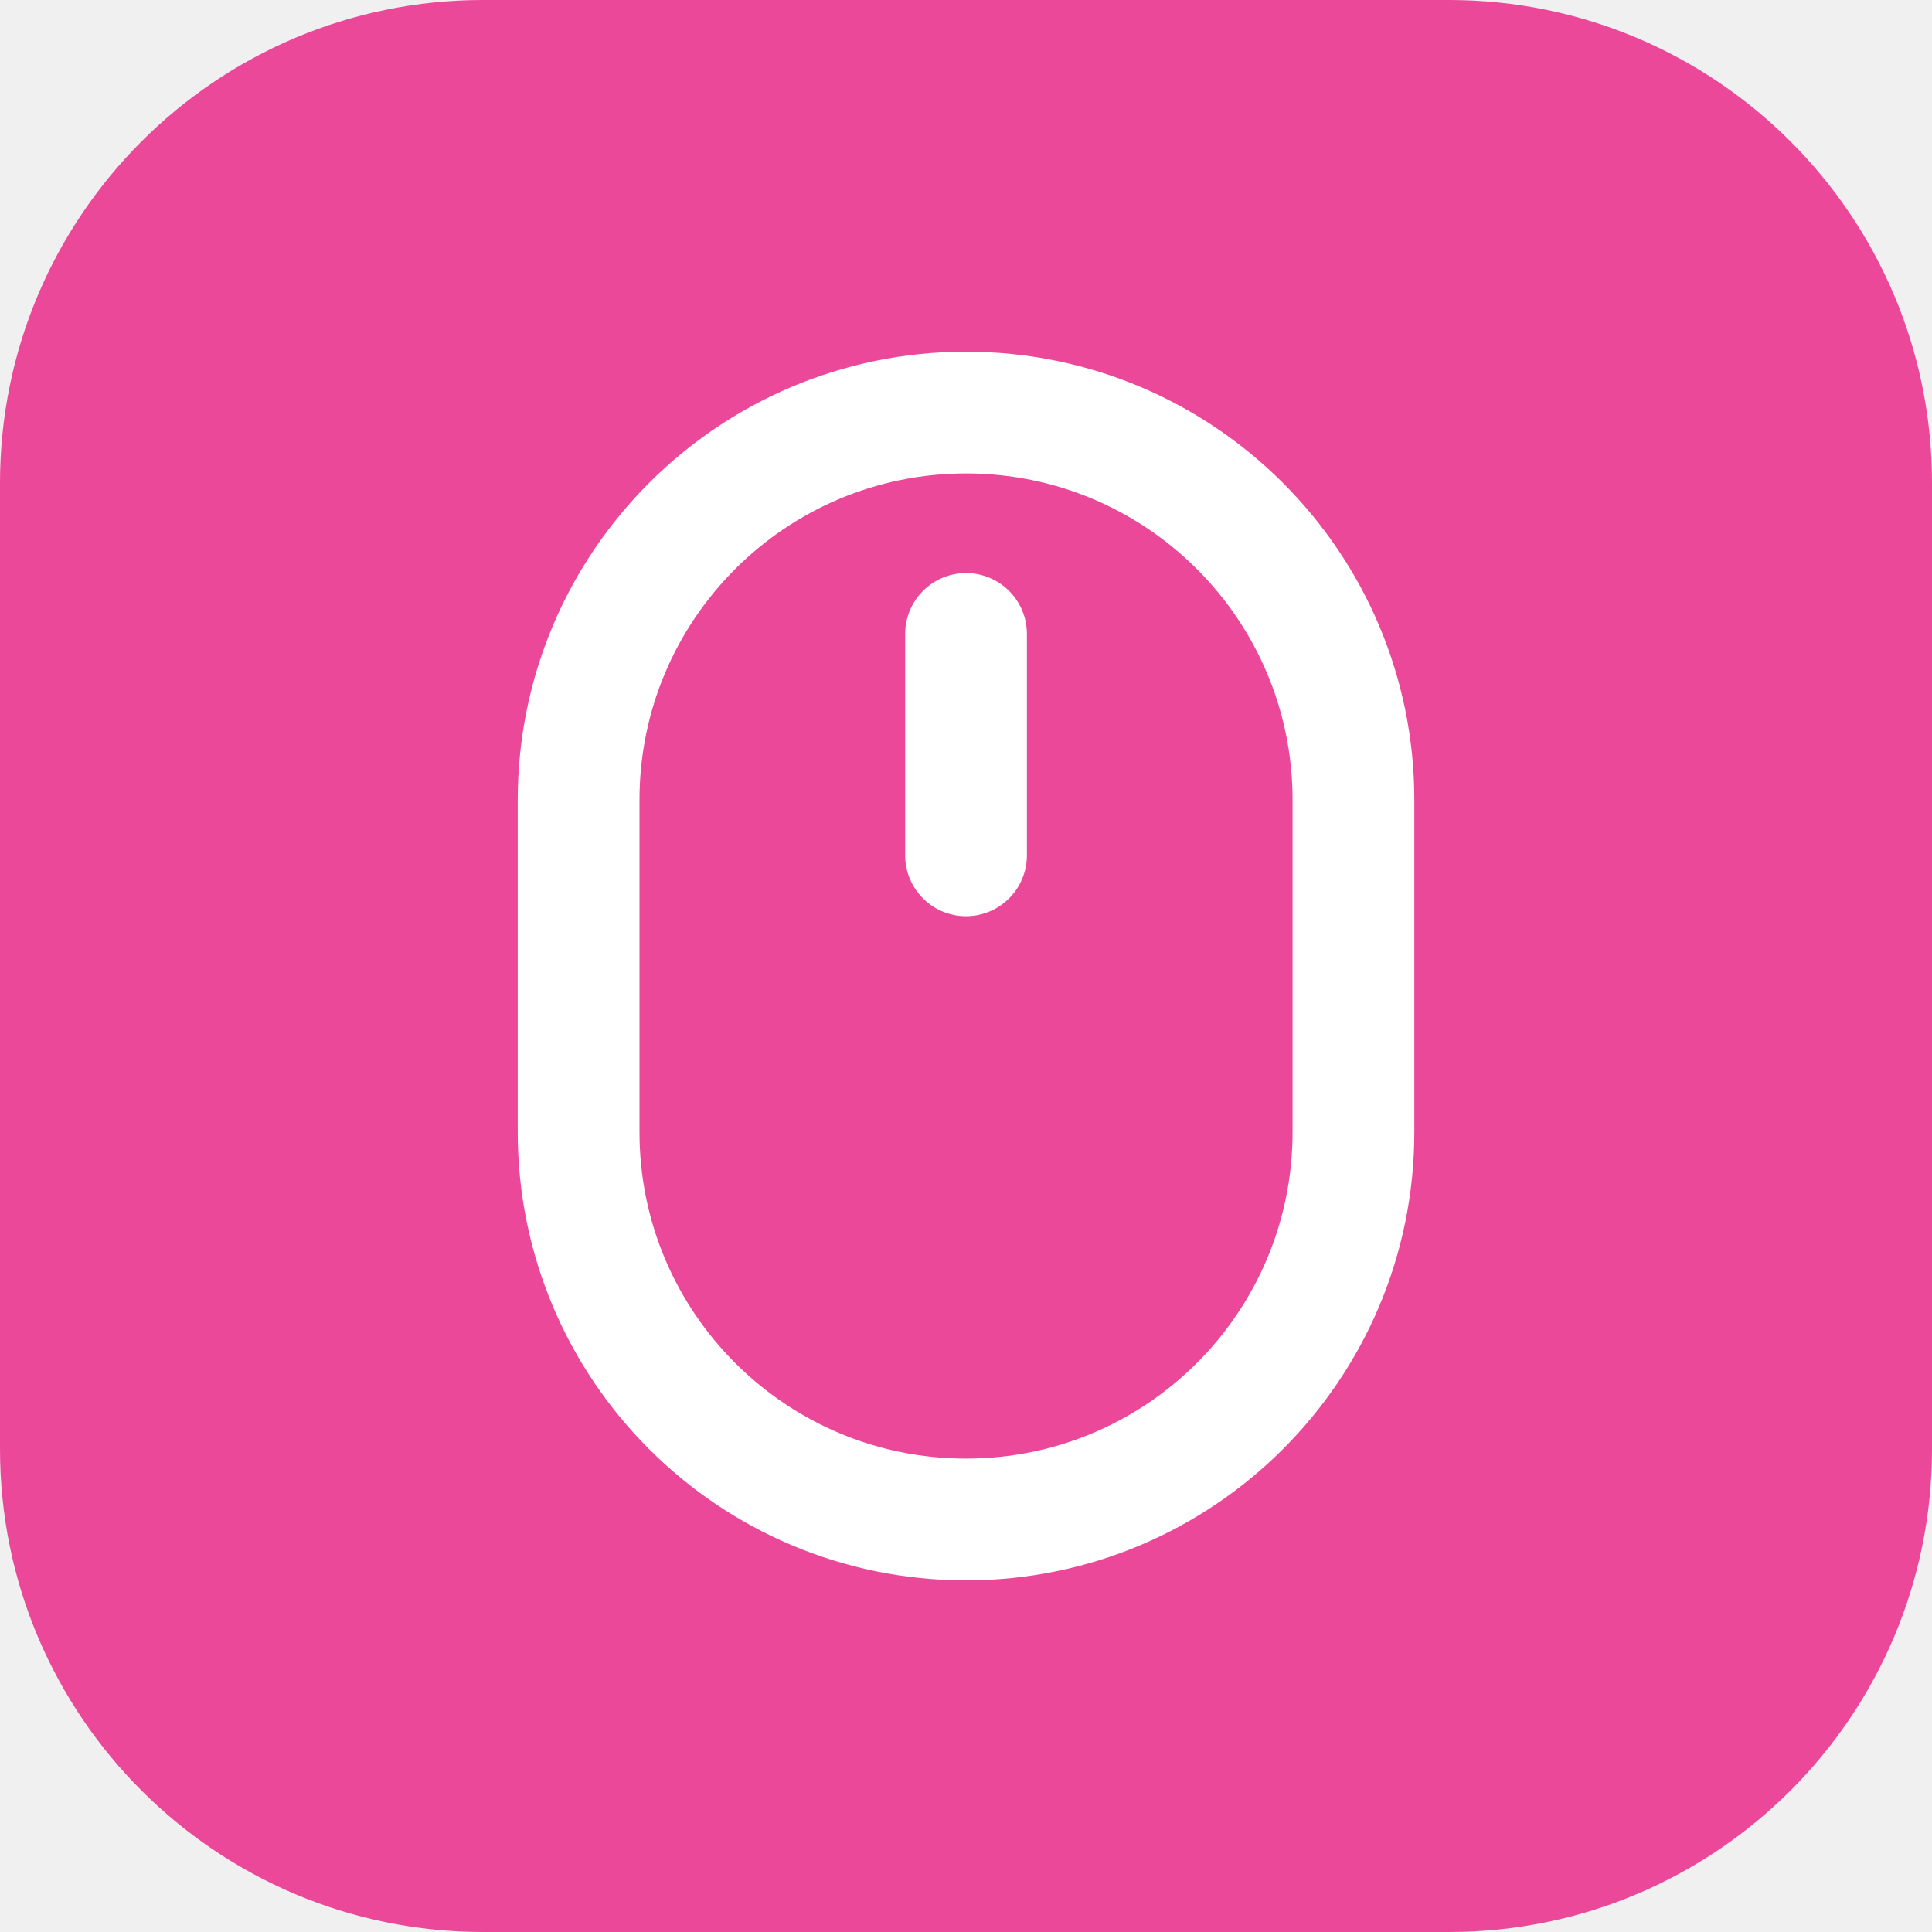
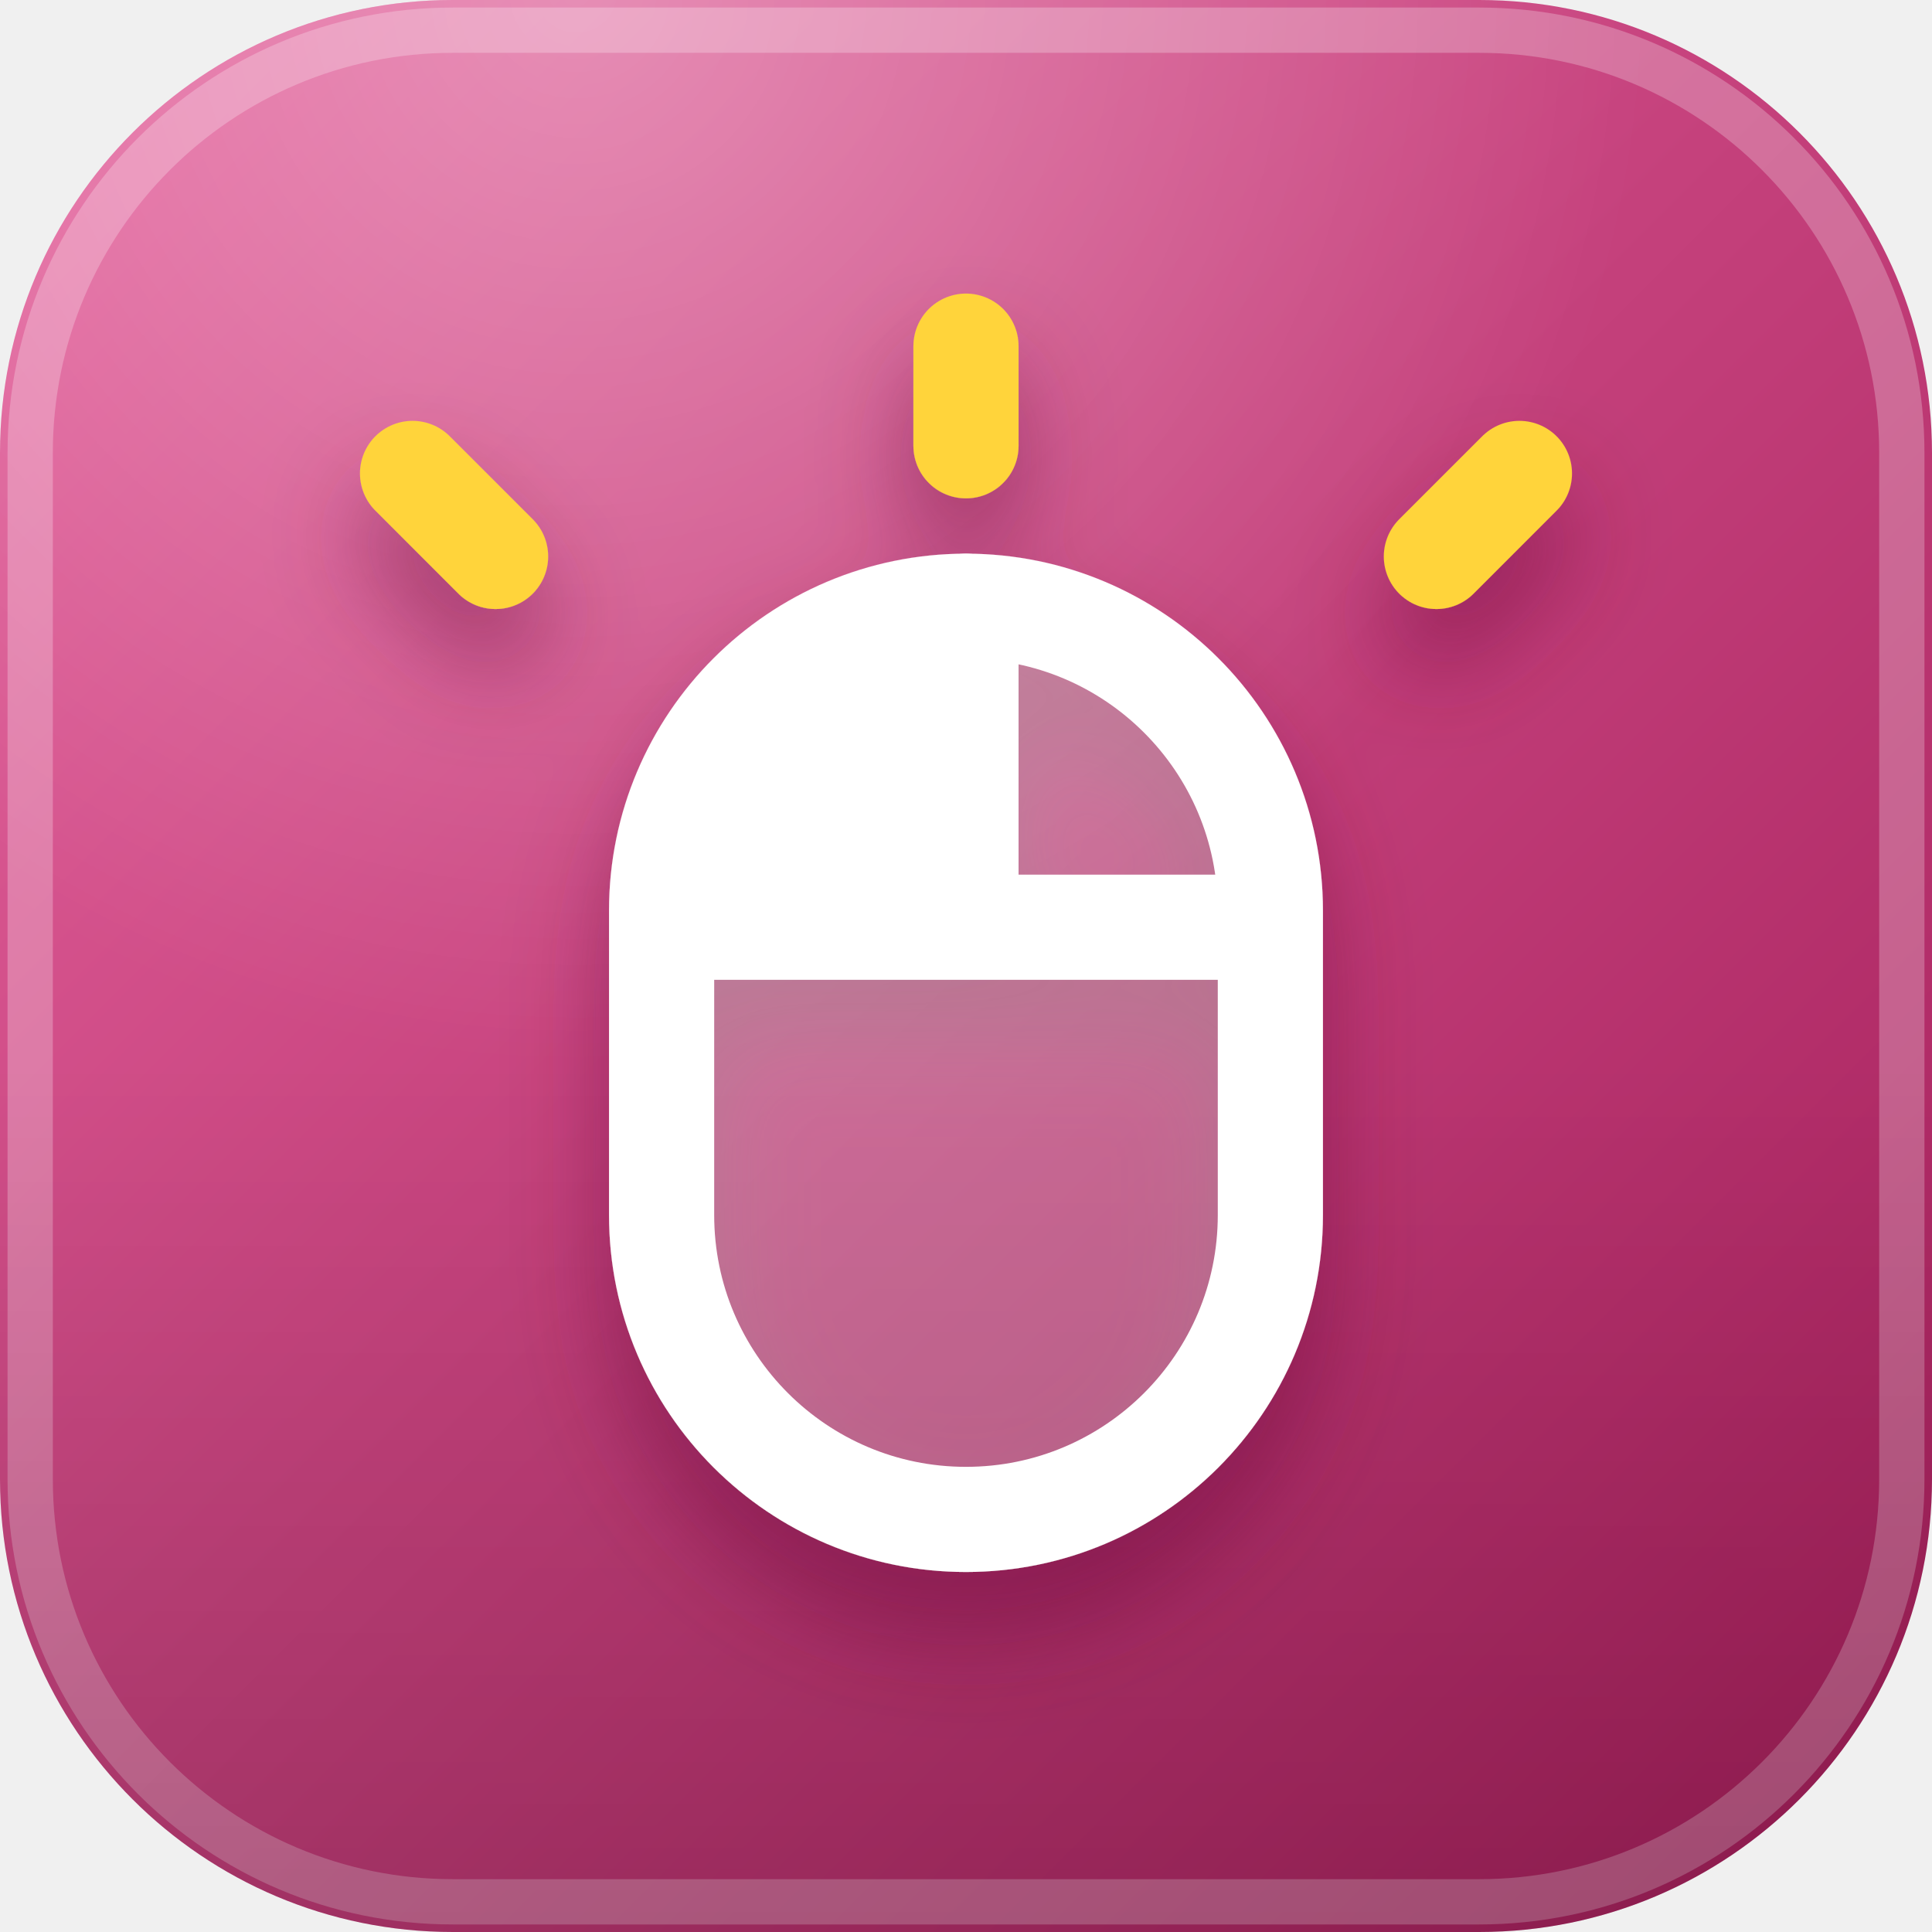
- <svg xmlns="http://www.w3.org/2000/svg" viewBox="0 0 32 32">
-   <rect width="32" height="32" rx="8" fill="#ec4899" />
-   <g transform="translate(5 5) scale(.9167)" fill="none" stroke="white" stroke-width="2.2" stroke-linecap="round" stroke-linejoin="round">
-     <rect x="5" y="2" width="14" height="20" rx="7" />
-     <path d="M12 6v4" />
+ <svg xmlns="http://www.w3.org/2000/svg" viewBox="0 0 64 64">
+   <defs>
+     <linearGradient id="bmouse-trainer" x1="0" y1="0" x2="1" y2="1">
+       <stop offset="0" stop-color="#e5639d" />
+       <stop offset="1" stop-color="#a21c58" />
+     </linearGradient>
+     <linearGradient id="vmouse-trainer" x1="0" y1="0" x2="0" y2="1">
+       <stop offset=".55" stop-color="#000" stop-opacity="0" />
+       <stop offset="1" stop-color="#000" stop-opacity=".16" />
+     </linearGradient>
+     <radialGradient id="hmouse-trainer" cx=".3" cy="0" r="1">
+       <stop offset="0" stop-color="#fff" stop-opacity=".32" />
+       <stop offset=".55" stop-color="#fff" stop-opacity="0" />
+     </radialGradient>
+     <radialGradient id="ir" cx=".35" cy=".35" r=".8">
+       <stop offset="0" stop-color="#7DD3FC" />
+       <stop offset=".6" stop-color="#22C55E" />
+       <stop offset="1" stop-color="#0E7490" />
+     </radialGradient>
+     <filter id="dmouse-trainer" x="-20%" y="-20%" width="140%" height="140%">
+       <feDropShadow dx="0" dy="1.1" stdDeviation=".9" flood-color="#621135" flood-opacity=".45" />
+     </filter>
+   </defs>
+   <rect width="64" height="64" rx="15" fill="url(#bmouse-trainer)" />
+   <rect width="64" height="64" rx="15" fill="url(#hmouse-trainer)" />
+   <rect x="1" y="1" width="62" height="62" rx="14" fill="none" stroke="#fff" stroke-opacity=".25" stroke-width="1.5" />
+   <rect width="64" height="64" rx="15" fill="url(#vmouse-trainer)" />
+   <g filter="url(#dmouse-trainer)" transform="translate(10 10) scale(1.8333)">
+     <rect x="6.5" y="5.5" width="11" height="16.5" rx="5.5" fill="#fff" fill-opacity=".2" stroke="#fff" stroke-width="1.9" stroke-linejoin="round" />
+     <path d="M12 5.5v5.8M6.6 11.3h10.8" fill="none" stroke="#fff" stroke-width="1.9" stroke-linecap="round" stroke-linejoin="round" />
+     <path d="M12 5.5a5.5 5.5 0 0 0-5.5 5.5v.3H12z" fill="#fff" />
+     <path d="M3.5 4.6 2 3.1M12 2.6V.8M20.5 4.6 22 3.1" stroke="#FFD43B" fill="none" stroke-width="1.9" stroke-linecap="round" stroke-linejoin="round" />
  </g>
</svg>
